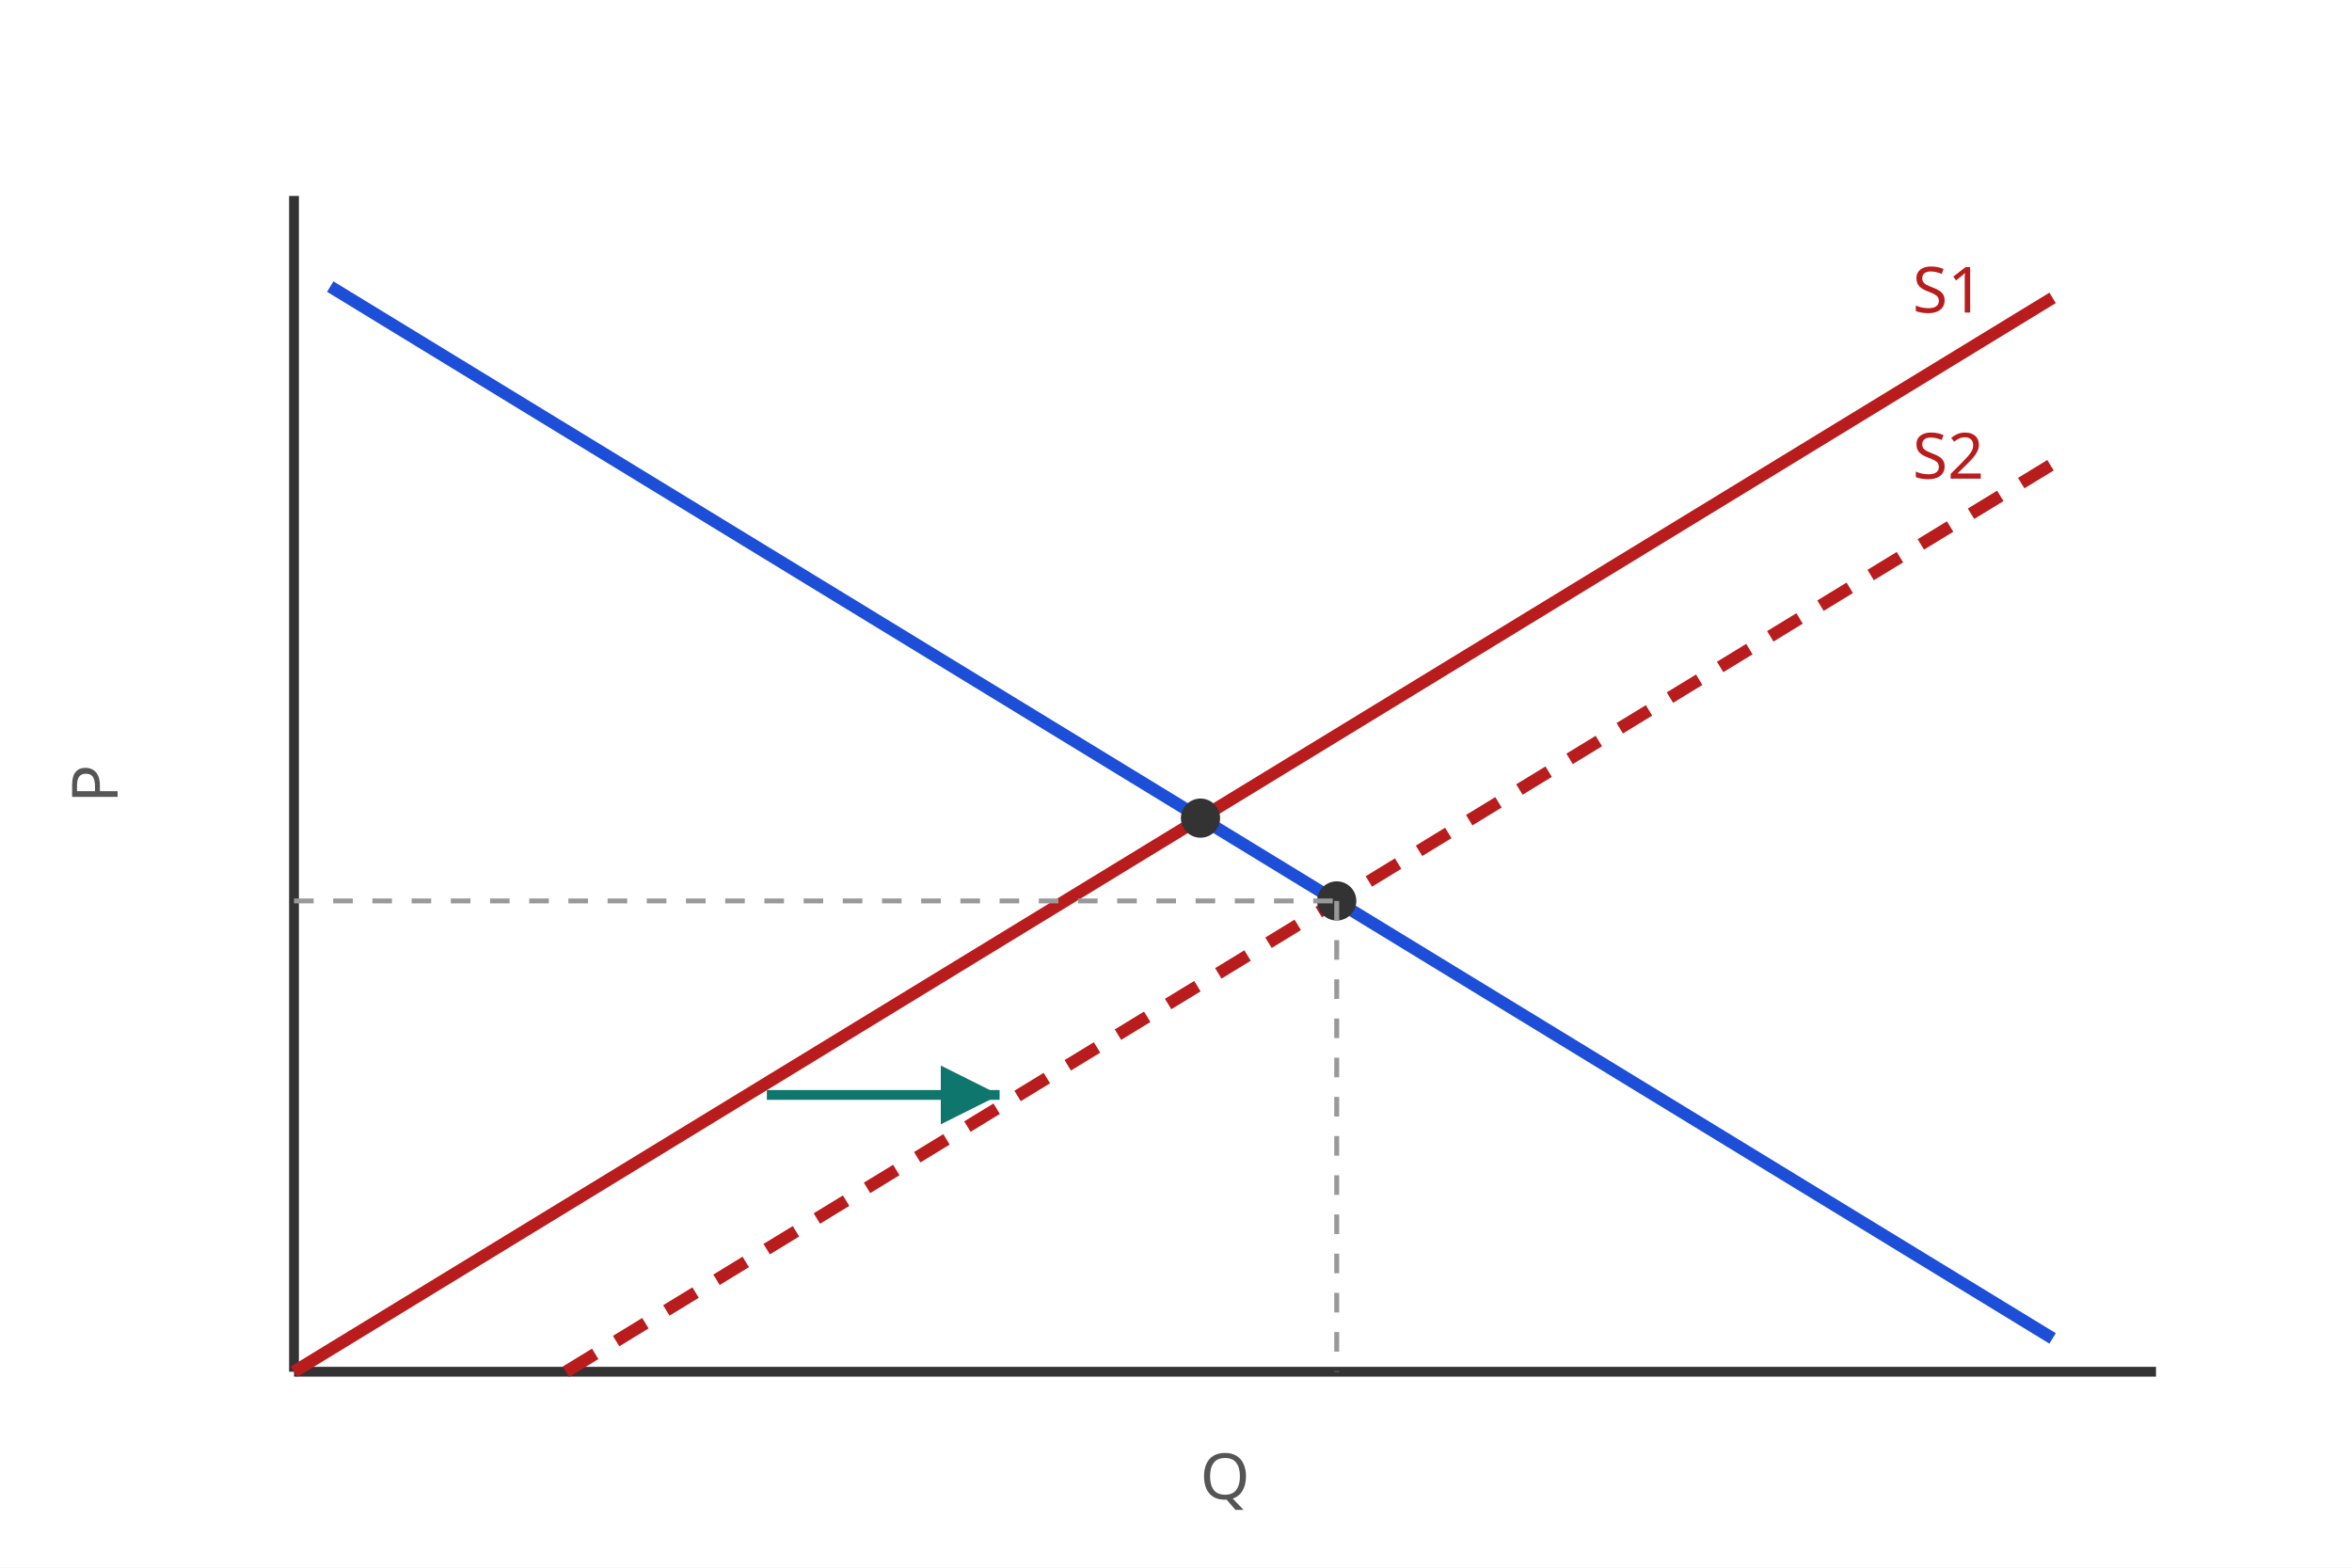
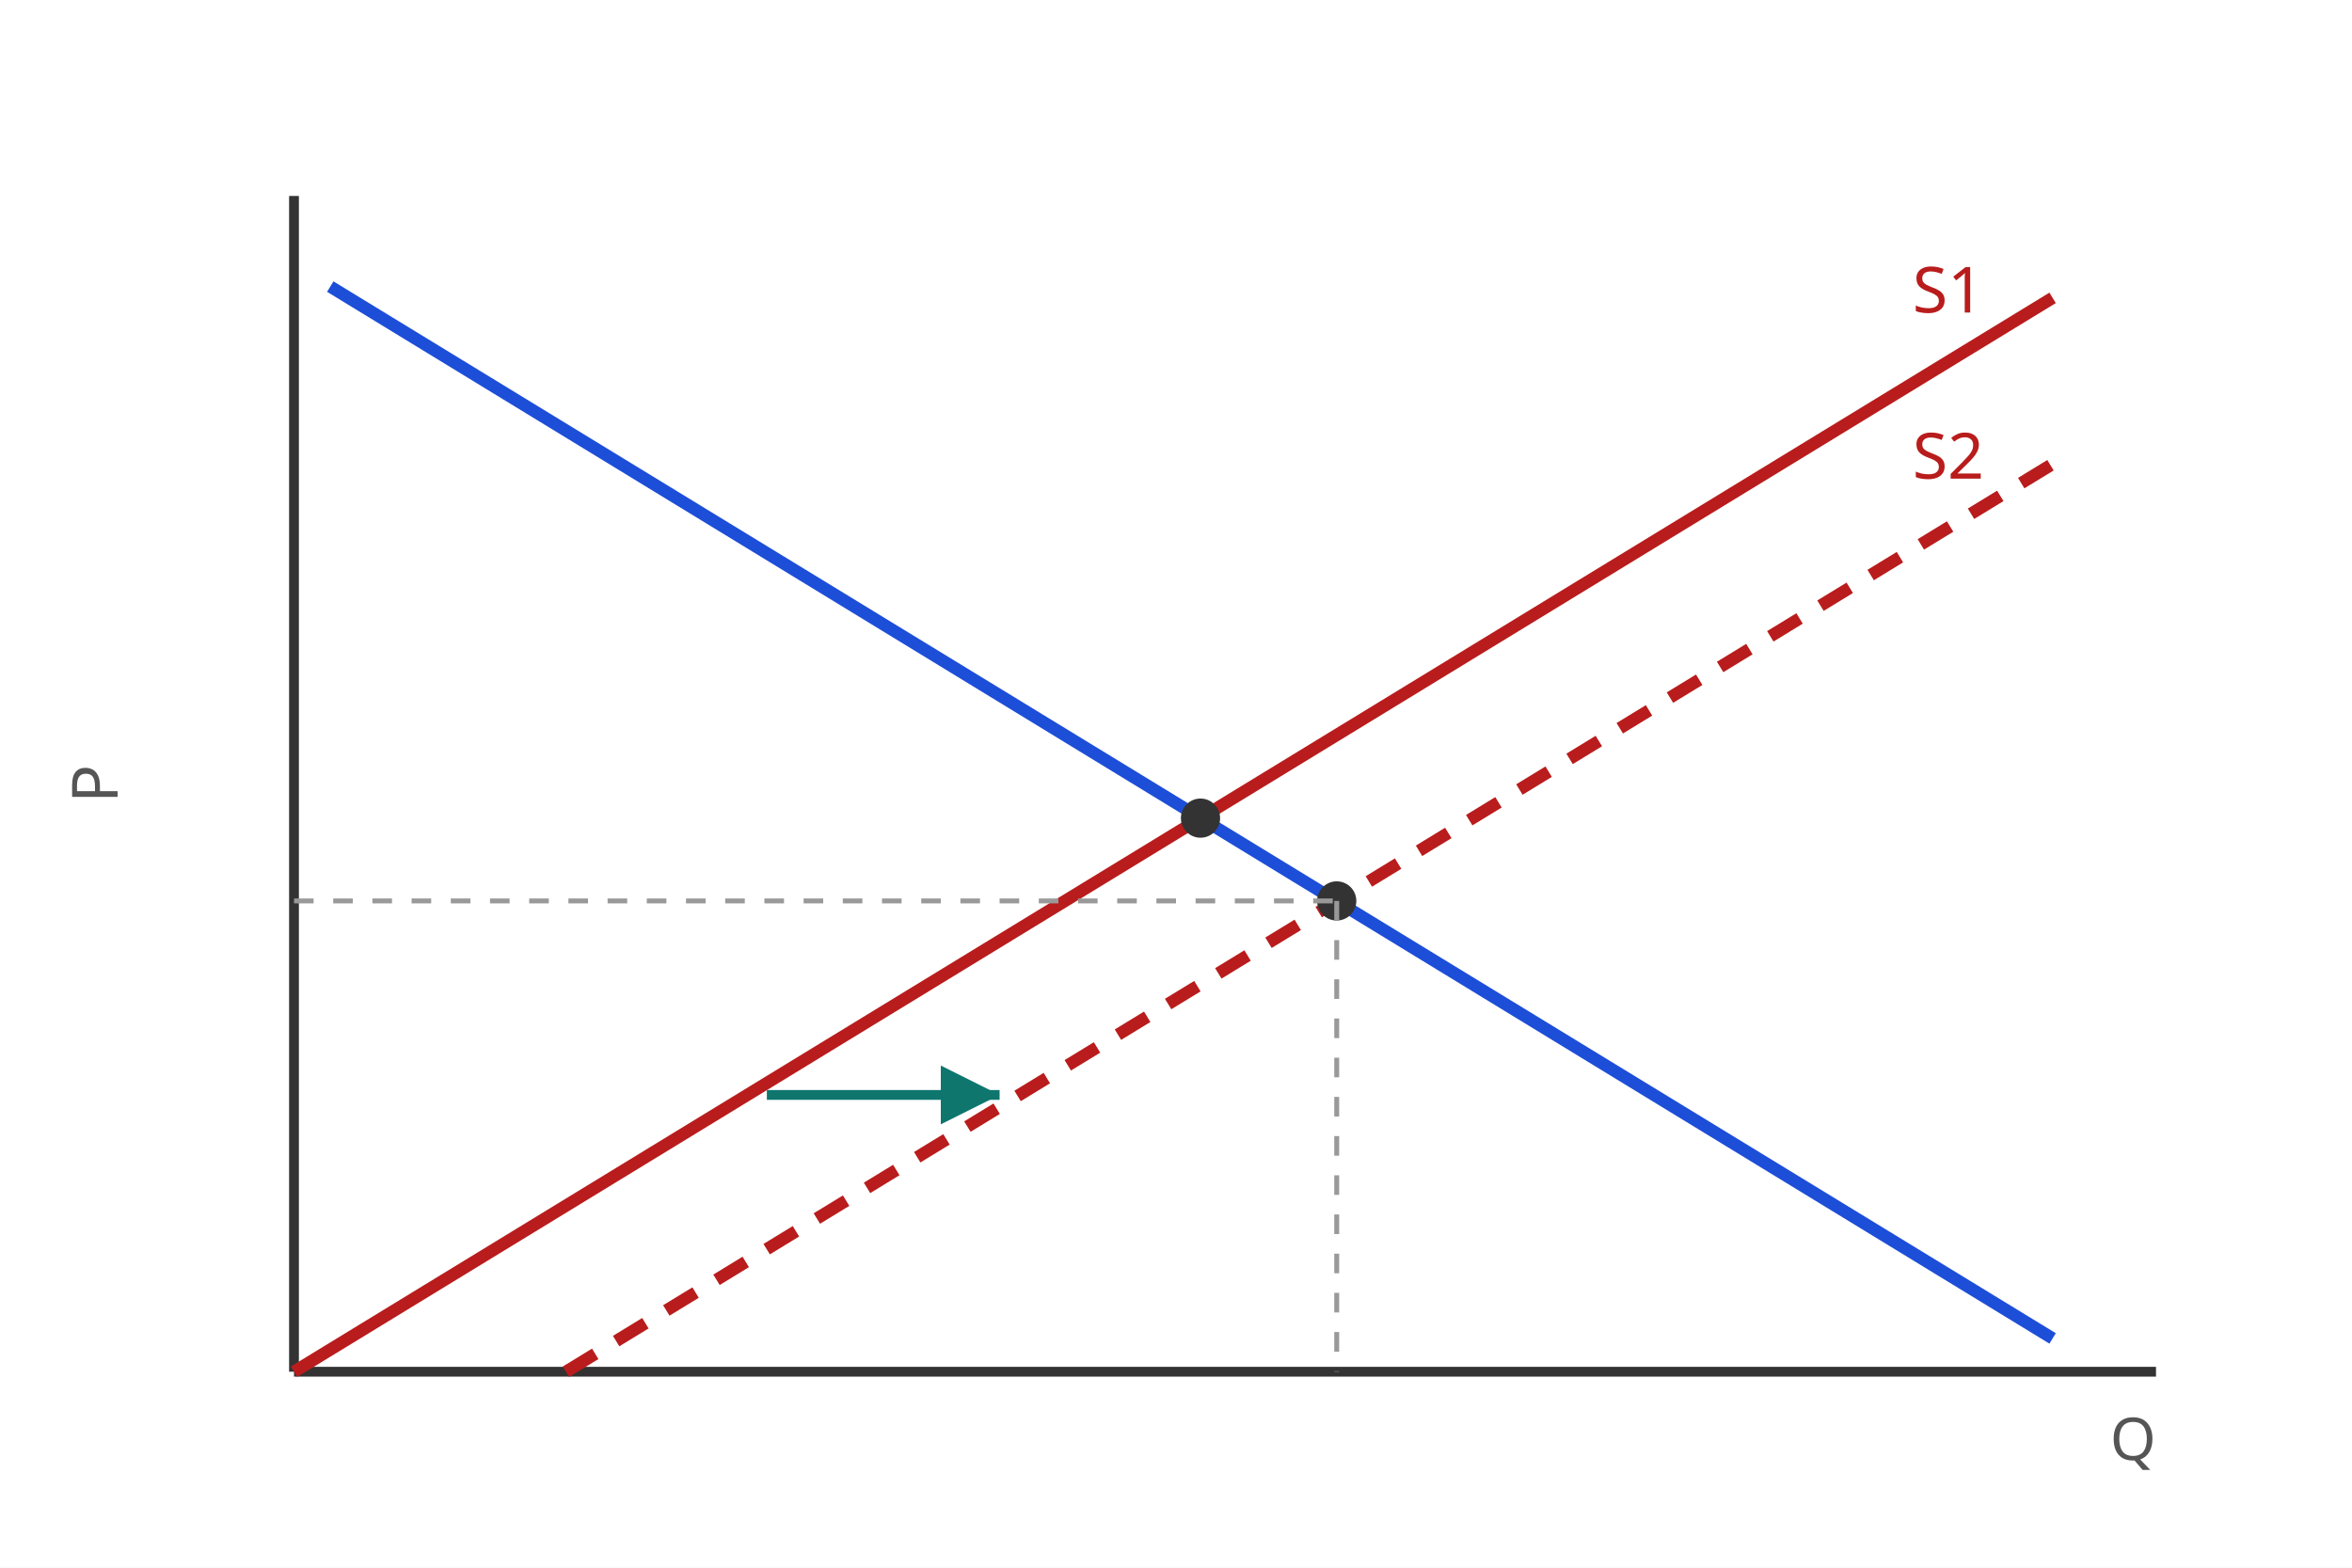
<svg xmlns="http://www.w3.org/2000/svg" viewBox="0 0 480 320">
  <rect width="480" height="320" fill="#ffffff" />
  <line x1="60" y1="280" x2="60" y2="40" stroke="#333" stroke-width="2" />
  <line x1="60" y1="280" x2="440" y2="280" stroke="#333" stroke-width="2" />
-   <text x="250" y="306" font-family="sans-serif" font-size="13" fill="#555" text-anchor="middle">Q</text>
+   <text x="440" y="298" font-family="sans-serif" font-size="12" fill="#555" text-anchor="end">Q</text>
  <text x="24" y="160" font-family="sans-serif" font-size="13" fill="#555" text-anchor="middle" transform="rotate(-90 24 160)">P</text>
  <line x1="67.4" y1="58.5" x2="418.9" y2="273.2" stroke="#1d4ed8" stroke-width="2.5" />
  <line x1="60.0" y1="280.0" x2="418.9" y2="60.8" stroke="#b91c1c" stroke-width="2.5" />
  <line x1="115.5" y1="280.0" x2="418.9" y2="94.7" stroke="#b91c1c" stroke-width="2.5" stroke-dasharray="7 5" />
  <defs>
    <marker id="ah380.0" markerWidth="8" markerHeight="8" refX="6" refY="3" orient="auto">
      <path d="M0,0 L6,3 L0,6 z" fill="#0f766e" />
    </marker>
  </defs>
  <line x1="156.5" y1="223.5" x2="204.0" y2="223.5" stroke="#0f766e" stroke-width="2" marker-end="url(#ah380.0)" />
  <circle cx="245.0" cy="167.0" r="4" fill="#333" />
  <circle cx="272.8" cy="183.9" r="4" fill="#333" />
  <line x1="60" y1="183.9" x2="272.8" y2="183.9" stroke="#999" stroke-width="1" stroke-dasharray="4 4" />
  <line x1="272.8" y1="183.9" x2="272.8" y2="280" stroke="#999" stroke-width="1" stroke-dasharray="4 4" />
  <text x="404.9" y="63.8" font-family="sans-serif" font-size="13" fill="#b91c1c" text-anchor="end">S1</text>
  <text x="404.9" y="97.7" font-family="sans-serif" font-size="13" fill="#b91c1c" text-anchor="end">S2</text>
</svg>
